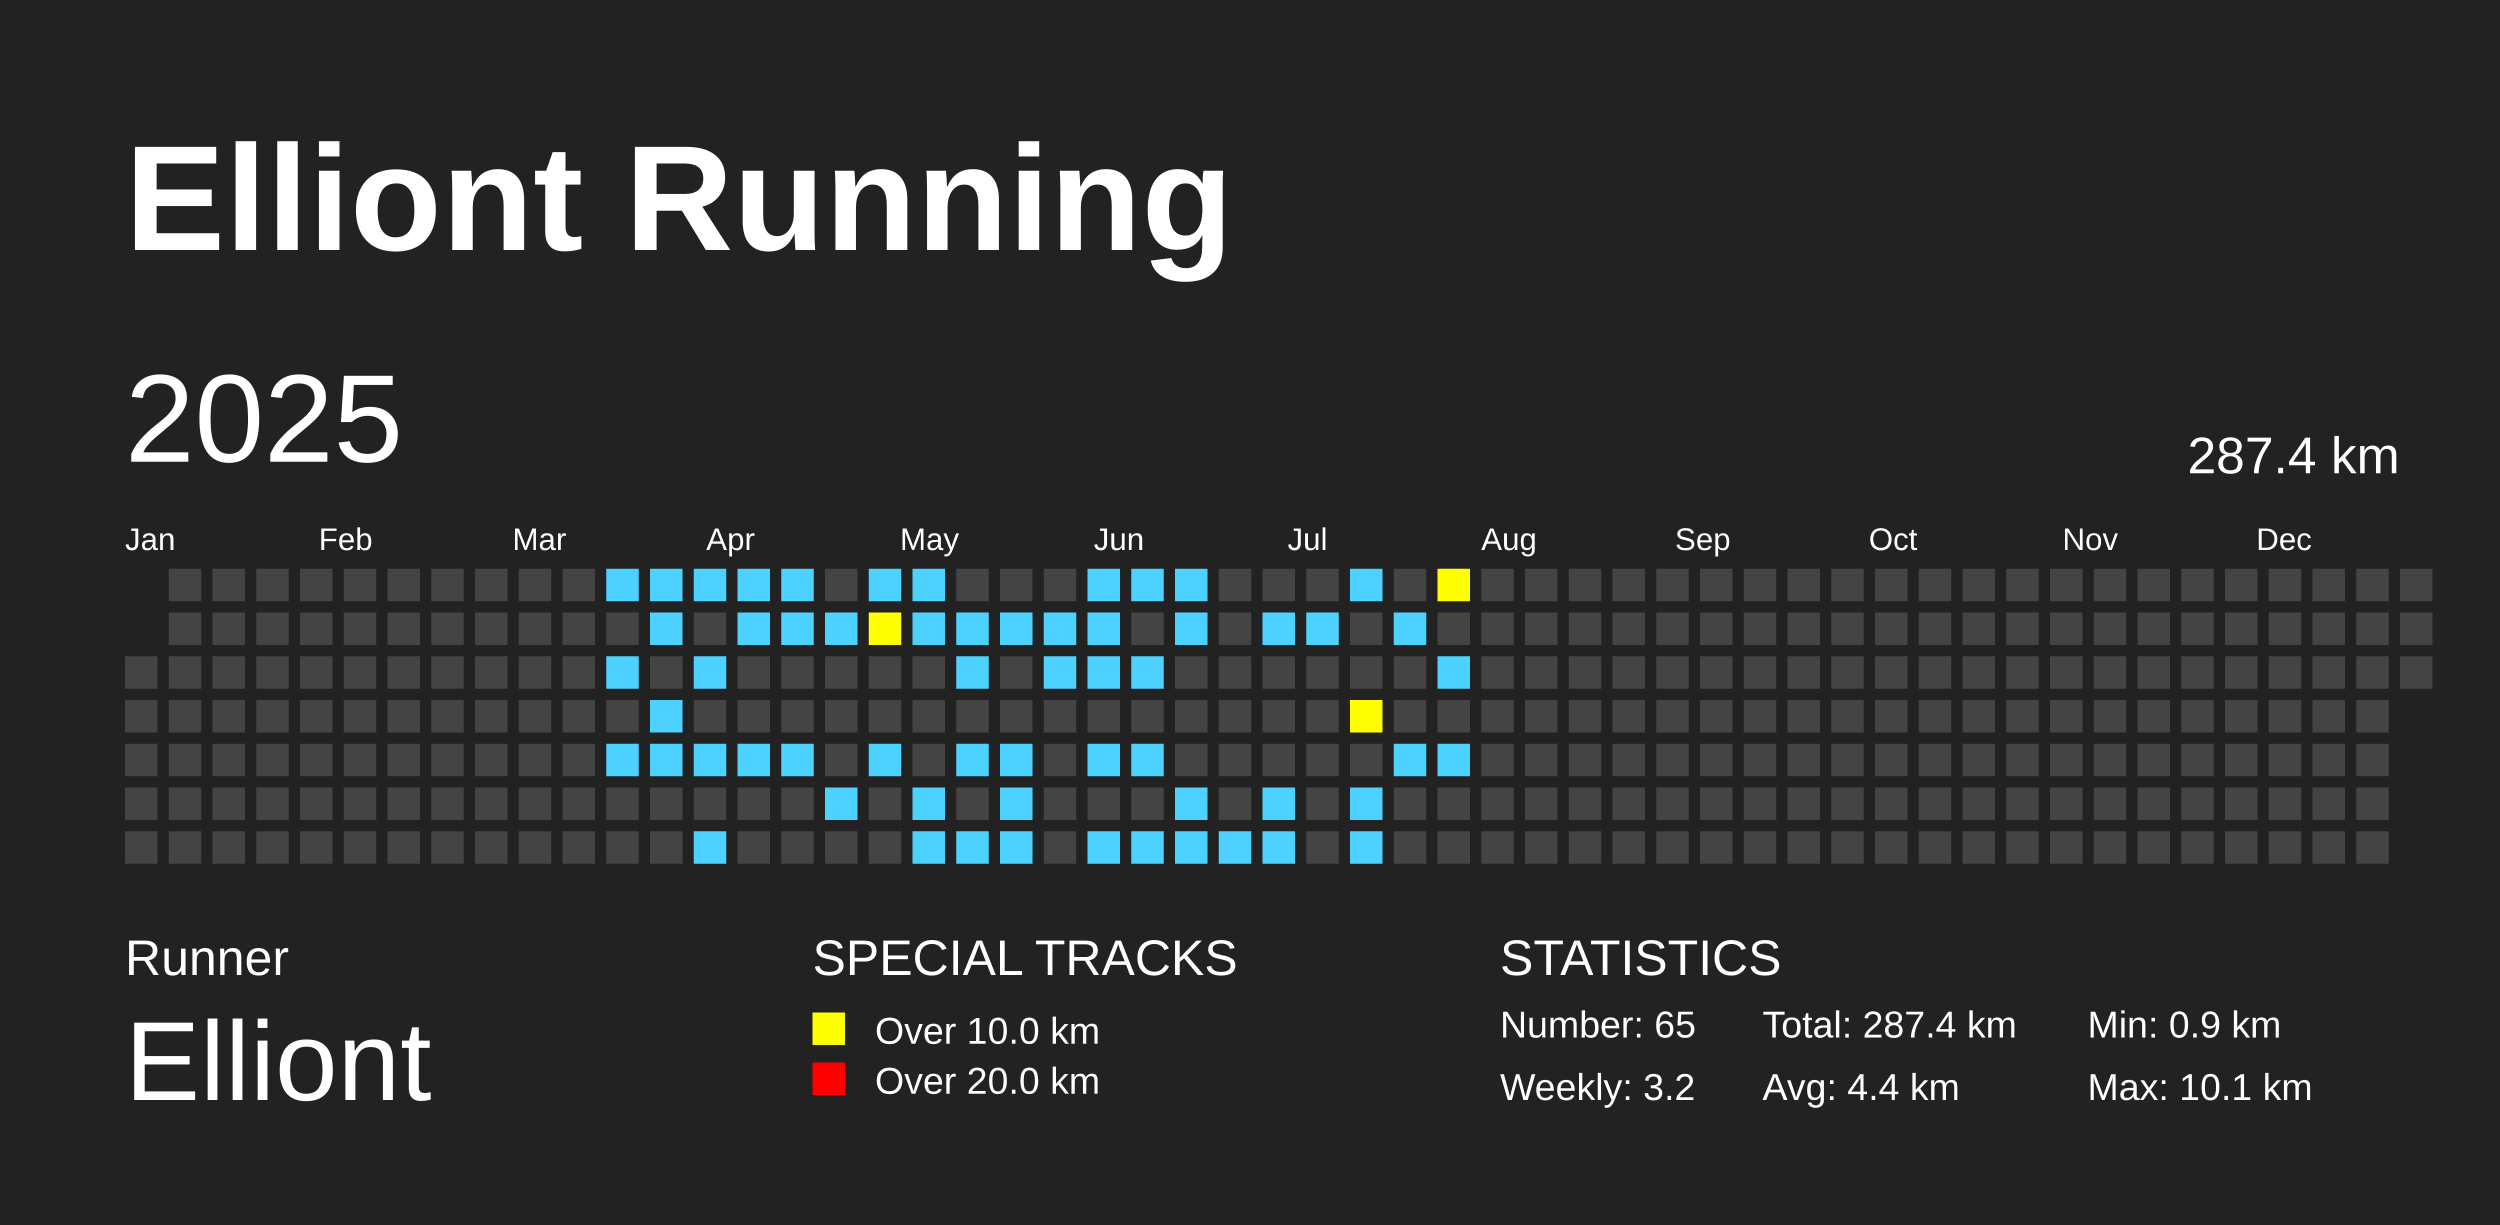
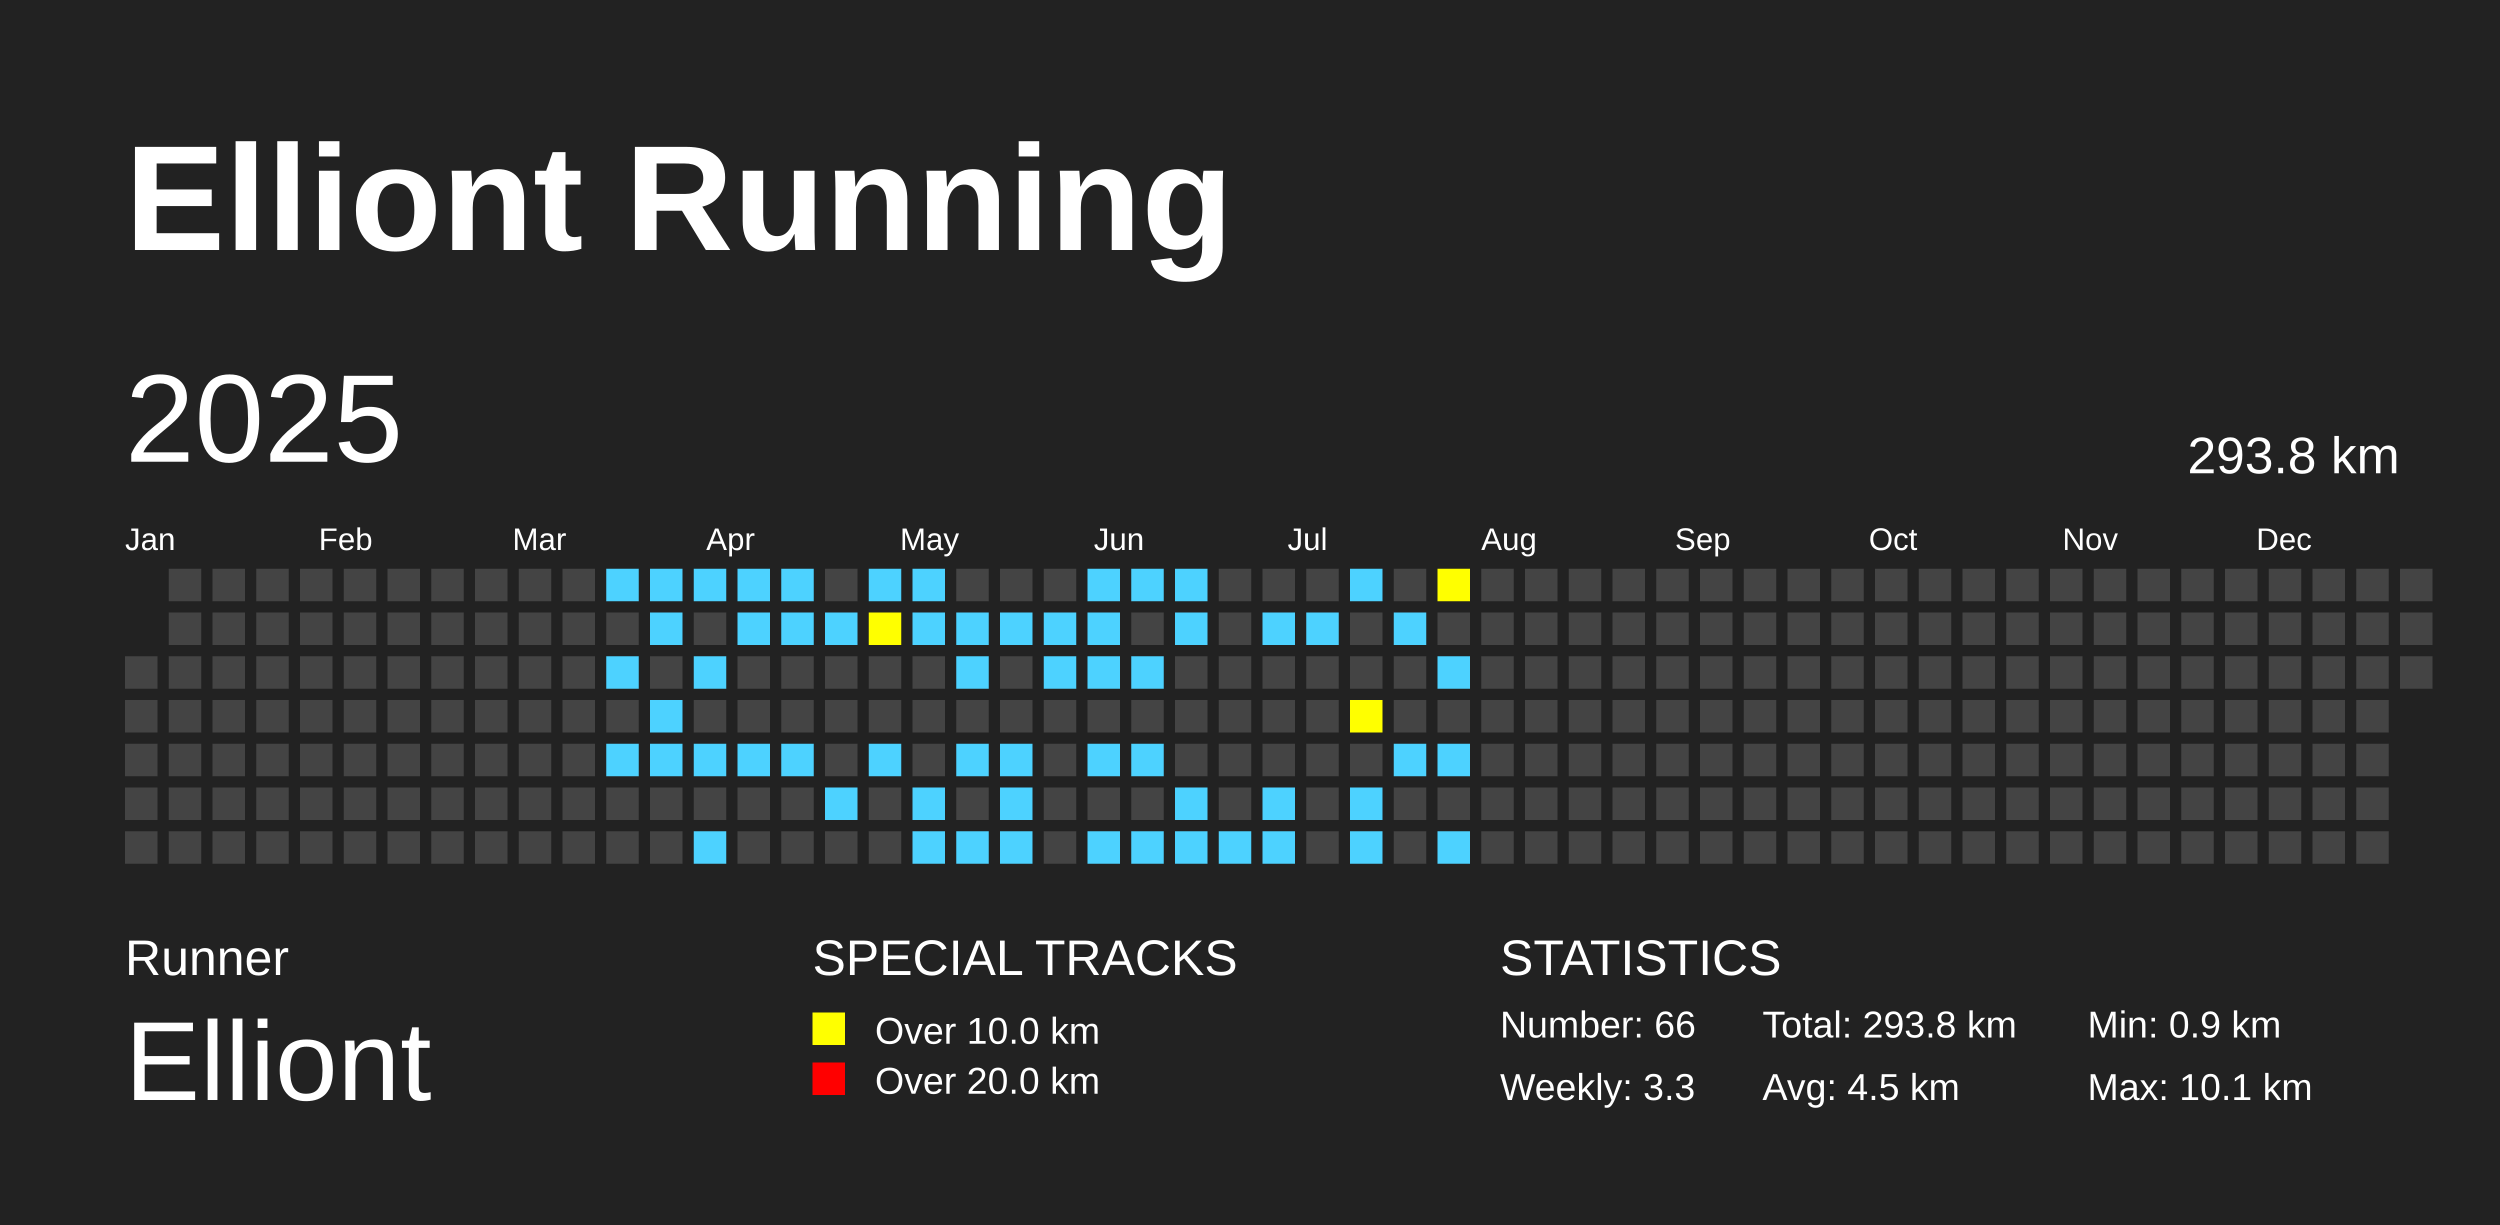
<svg xmlns="http://www.w3.org/2000/svg" baseProfile="full" height="98mm" version="1.1" viewBox="0,0,200,98" width="200mm">
  <defs />
  <rect fill="#222222" height="98" width="200" x="0" y="0" />
  <text fill="#FFFFFF" style="font-size:12px; font-family:Arial; font-weight:bold;" x="10" y="20">Elliont Running</text>
  <text fill="#FFFFFF" style="font-size:4px; font-family:Arial" x="10" y="78">Runner</text>
  <text fill="#FFFFFF" style="font-size:9px; font-family:Arial" x="10" y="88">Elliont</text>
  <text fill="#FFFFFF" style="font-size:4px; font-family:Arial" x="65" y="78">SPECIAL TRACKS</text>
  <rect fill="yellow" height="2.6" width="2.6" x="65" y="81" />
  <text fill="#FFFFFF" style="font-size:3px; font-family:Arial" x="70" y="83.5">Over 10.0 km</text>
  <rect fill="red" height="2.6" width="2.6" x="65" y="85" />
  <text fill="#FFFFFF" style="font-size:3px; font-family:Arial" x="70" y="87.5">Over 20.0 km</text>
  <text fill="#FFFFFF" style="font-size:4px; font-family:Arial" x="120" y="78">STATISTICS</text>
-   <text fill="#FFFFFF" style="font-size:3px; font-family:Arial" x="120" y="83">Number: 65</text>
-   <text fill="#FFFFFF" style="font-size:3px; font-family:Arial" x="120" y="88">Weekly: 3.2</text>
-   <text fill="#FFFFFF" style="font-size:3px; font-family:Arial" x="141" y="83">Total: 287.4 km</text>
-   <text fill="#FFFFFF" style="font-size:3px; font-family:Arial" x="141" y="88">Avg: 4.4 km</text>
+   <text fill="#FFFFFF" style="font-size:3px; font-family:Arial" x="120" y="83">Number: 66</text>
+   <text fill="#FFFFFF" style="font-size:3px; font-family:Arial" x="120" y="88">Weekly: 3.3</text>
+   <text fill="#FFFFFF" style="font-size:3px; font-family:Arial" x="141" y="83">Total: 293.8 km</text>
+   <text fill="#FFFFFF" style="font-size:3px; font-family:Arial" x="141" y="88">Avg: 4.5 km</text>
  <text fill="#FFFFFF" style="font-size:3px; font-family:Arial" x="167" y="83">Min: 0.9 km</text>
  <text fill="#FFFFFF" style="font-size:3px; font-family:Arial" x="167" y="88">Max: 10.1 km</text>
  <text dominant-baseline="hanging" fill="#FFFFFF" style="font-size:10.0px; font-family:Arial;" x="10" y="30">2025</text>
-   <text dominant-baseline="hanging" fill="#FFFFFF" style="font-size:4.125px; font-family:Arial;" x="175" y="35">287.4 km</text>
+   <text dominant-baseline="hanging" fill="#FFFFFF" style="font-size:4.125px; font-family:Arial;" x="175" y="35">293.8 km</text>
  <text fill="#FFFFFF" style="font-size:2.5px; font-family:Arial" x="10.0" y="44">Jan</text>
  <text fill="#FFFFFF" style="font-size:2.5px; font-family:Arial" x="25.5" y="44">Feb</text>
  <text fill="#FFFFFF" style="font-size:2.5px; font-family:Arial" x="41.0" y="44">Mar</text>
  <text fill="#FFFFFF" style="font-size:2.5px; font-family:Arial" x="56.5" y="44">Apr</text>
  <text fill="#FFFFFF" style="font-size:2.5px; font-family:Arial" x="72.0" y="44">May</text>
  <text fill="#FFFFFF" style="font-size:2.5px; font-family:Arial" x="87.5" y="44">Jun</text>
  <text fill="#FFFFFF" style="font-size:2.5px; font-family:Arial" x="103.0" y="44">Jul</text>
  <text fill="#FFFFFF" style="font-size:2.5px; font-family:Arial" x="118.5" y="44">Aug</text>
  <text fill="#FFFFFF" style="font-size:2.5px; font-family:Arial" x="134.0" y="44">Sep</text>
  <text fill="#FFFFFF" style="font-size:2.5px; font-family:Arial" x="149.5" y="44">Oct</text>
  <text fill="#FFFFFF" style="font-size:2.5px; font-family:Arial" x="165.0" y="44">Nov</text>
  <text fill="#FFFFFF" style="font-size:2.5px; font-family:Arial" x="180.5" y="44">Dec</text>
  <rect fill="#444444" height="2.6" width="2.6" x="10.0" y="52.5" />
  <rect fill="#444444" height="2.6" width="2.6" x="10.0" y="56.0" />
  <rect fill="#444444" height="2.6" width="2.6" x="10.0" y="59.5" />
  <rect fill="#444444" height="2.6" width="2.6" x="10.0" y="63.0" />
  <rect fill="#444444" height="2.6" width="2.6" x="10.0" y="66.5" />
  <rect fill="#444444" height="2.6" width="2.6" x="13.5" y="45.5" />
  <rect fill="#444444" height="2.6" width="2.6" x="13.5" y="49.0" />
  <rect fill="#444444" height="2.6" width="2.6" x="13.5" y="52.5" />
  <rect fill="#444444" height="2.6" width="2.6" x="13.5" y="56.0" />
  <rect fill="#444444" height="2.6" width="2.6" x="13.5" y="59.5" />
  <rect fill="#444444" height="2.6" width="2.6" x="13.5" y="63.0" />
  <rect fill="#444444" height="2.6" width="2.6" x="13.5" y="66.5" />
  <rect fill="#444444" height="2.6" width="2.6" x="17.0" y="45.5" />
  <rect fill="#444444" height="2.6" width="2.6" x="17.0" y="49.0" />
  <rect fill="#444444" height="2.6" width="2.6" x="17.0" y="52.5" />
  <rect fill="#444444" height="2.6" width="2.6" x="17.0" y="56.0" />
  <rect fill="#444444" height="2.6" width="2.6" x="17.0" y="59.5" />
  <rect fill="#444444" height="2.6" width="2.6" x="17.0" y="63.0" />
  <rect fill="#444444" height="2.6" width="2.6" x="17.0" y="66.5" />
  <rect fill="#444444" height="2.6" width="2.6" x="20.5" y="45.5" />
  <rect fill="#444444" height="2.6" width="2.6" x="20.5" y="49.0" />
  <rect fill="#444444" height="2.6" width="2.6" x="20.5" y="52.5" />
  <rect fill="#444444" height="2.6" width="2.6" x="20.5" y="56.0" />
  <rect fill="#444444" height="2.6" width="2.6" x="20.5" y="59.5" />
  <rect fill="#444444" height="2.6" width="2.6" x="20.5" y="63.0" />
  <rect fill="#444444" height="2.6" width="2.6" x="20.5" y="66.5" />
  <rect fill="#444444" height="2.6" width="2.6" x="24.0" y="45.5" />
  <rect fill="#444444" height="2.6" width="2.6" x="24.0" y="49.0" />
  <rect fill="#444444" height="2.6" width="2.6" x="24.0" y="52.5" />
  <rect fill="#444444" height="2.6" width="2.6" x="24.0" y="56.0" />
  <rect fill="#444444" height="2.6" width="2.6" x="24.0" y="59.5" />
  <rect fill="#444444" height="2.6" width="2.6" x="24.0" y="63.0" />
  <rect fill="#444444" height="2.6" width="2.6" x="24.0" y="66.5" />
  <rect fill="#444444" height="2.6" width="2.6" x="27.5" y="45.5" />
  <rect fill="#444444" height="2.6" width="2.6" x="27.5" y="49.0" />
  <rect fill="#444444" height="2.6" width="2.6" x="27.5" y="52.5" />
  <rect fill="#444444" height="2.6" width="2.6" x="27.5" y="56.0" />
  <rect fill="#444444" height="2.6" width="2.6" x="27.5" y="59.5" />
  <rect fill="#444444" height="2.6" width="2.6" x="27.5" y="63.0" />
  <rect fill="#444444" height="2.6" width="2.6" x="27.5" y="66.5" />
  <rect fill="#444444" height="2.6" width="2.6" x="31.0" y="45.5" />
  <rect fill="#444444" height="2.6" width="2.6" x="31.0" y="49.0" />
  <rect fill="#444444" height="2.6" width="2.6" x="31.0" y="52.5" />
  <rect fill="#444444" height="2.6" width="2.6" x="31.0" y="56.0" />
  <rect fill="#444444" height="2.6" width="2.6" x="31.0" y="59.5" />
  <rect fill="#444444" height="2.6" width="2.6" x="31.0" y="63.0" />
  <rect fill="#444444" height="2.6" width="2.6" x="31.0" y="66.5" />
  <rect fill="#444444" height="2.6" width="2.6" x="34.5" y="45.5" />
  <rect fill="#444444" height="2.6" width="2.6" x="34.5" y="49.0" />
  <rect fill="#444444" height="2.6" width="2.6" x="34.5" y="52.5" />
  <rect fill="#444444" height="2.6" width="2.6" x="34.5" y="56.0" />
  <rect fill="#444444" height="2.6" width="2.6" x="34.5" y="59.5" />
  <rect fill="#444444" height="2.6" width="2.6" x="34.5" y="63.0" />
  <rect fill="#444444" height="2.6" width="2.6" x="34.5" y="66.5" />
  <rect fill="#444444" height="2.6" width="2.6" x="38.0" y="45.5" />
  <rect fill="#444444" height="2.6" width="2.6" x="38.0" y="49.0" />
  <rect fill="#444444" height="2.6" width="2.6" x="38.0" y="52.5" />
  <rect fill="#444444" height="2.6" width="2.6" x="38.0" y="56.0" />
  <rect fill="#444444" height="2.6" width="2.6" x="38.0" y="59.5" />
  <rect fill="#444444" height="2.6" width="2.6" x="38.0" y="63.0" />
  <rect fill="#444444" height="2.6" width="2.6" x="38.0" y="66.5" />
  <rect fill="#444444" height="2.6" width="2.6" x="41.5" y="45.5" />
  <rect fill="#444444" height="2.6" width="2.6" x="41.5" y="49.0" />
  <rect fill="#444444" height="2.6" width="2.6" x="41.5" y="52.5" />
  <rect fill="#444444" height="2.6" width="2.6" x="41.5" y="56.0" />
  <rect fill="#444444" height="2.6" width="2.6" x="41.5" y="59.5" />
  <rect fill="#444444" height="2.6" width="2.6" x="41.5" y="63.0" />
  <rect fill="#444444" height="2.6" width="2.6" x="41.5" y="66.5" />
  <rect fill="#444444" height="2.6" width="2.6" x="45.0" y="45.5" />
  <rect fill="#444444" height="2.6" width="2.6" x="45.0" y="49.0" />
  <rect fill="#444444" height="2.6" width="2.6" x="45.0" y="52.5" />
  <rect fill="#444444" height="2.6" width="2.6" x="45.0" y="56.0" />
  <rect fill="#444444" height="2.6" width="2.6" x="45.0" y="59.5" />
  <rect fill="#444444" height="2.6" width="2.6" x="45.0" y="63.0" />
  <rect fill="#444444" height="2.6" width="2.6" x="45.0" y="66.5" />
  <rect fill="#4DD2FF" height="2.6" width="2.6" x="48.5" y="45.5" />
  <rect fill="#444444" height="2.6" width="2.6" x="48.5" y="49.0" />
  <rect fill="#4DD2FF" height="2.6" width="2.6" x="48.5" y="52.5" />
  <rect fill="#444444" height="2.6" width="2.6" x="48.5" y="56.0" />
  <rect fill="#4DD2FF" height="2.6" width="2.6" x="48.5" y="59.5" />
  <rect fill="#444444" height="2.6" width="2.6" x="48.5" y="63.0" />
  <rect fill="#444444" height="2.6" width="2.6" x="48.5" y="66.5" />
  <rect fill="#4DD2FF" height="2.6" width="2.6" x="52.0" y="45.5" />
  <rect fill="#4DD2FF" height="2.6" width="2.6" x="52.0" y="49.0" />
  <rect fill="#444444" height="2.6" width="2.6" x="52.0" y="52.5" />
  <rect fill="#4DD2FF" height="2.6" width="2.6" x="52.0" y="56.0" />
  <rect fill="#4DD2FF" height="2.6" width="2.6" x="52.0" y="59.5" />
  <rect fill="#444444" height="2.6" width="2.6" x="52.0" y="63.0" />
  <rect fill="#444444" height="2.6" width="2.6" x="52.0" y="66.5" />
  <rect fill="#4DD2FF" height="2.6" width="2.6" x="55.5" y="45.5" />
  <rect fill="#444444" height="2.6" width="2.6" x="55.5" y="49.0" />
  <rect fill="#4DD2FF" height="2.6" width="2.6" x="55.5" y="52.5" />
  <rect fill="#444444" height="2.6" width="2.6" x="55.5" y="56.0" />
  <rect fill="#4DD2FF" height="2.6" width="2.6" x="55.5" y="59.5" />
  <rect fill="#444444" height="2.6" width="2.6" x="55.5" y="63.0" />
  <rect fill="#4DD2FF" height="2.6" width="2.6" x="55.5" y="66.5" />
  <rect fill="#4DD2FF" height="2.6" width="2.6" x="59.0" y="45.5" />
  <rect fill="#4DD2FF" height="2.6" width="2.6" x="59.0" y="49.0" />
  <rect fill="#444444" height="2.6" width="2.6" x="59.0" y="52.5" />
  <rect fill="#444444" height="2.6" width="2.6" x="59.0" y="56.0" />
  <rect fill="#4DD2FF" height="2.6" width="2.6" x="59.0" y="59.5" />
  <rect fill="#444444" height="2.6" width="2.6" x="59.0" y="63.0" />
  <rect fill="#444444" height="2.6" width="2.6" x="59.0" y="66.5" />
  <rect fill="#4DD2FF" height="2.6" width="2.6" x="62.5" y="45.5" />
  <rect fill="#4DD2FF" height="2.6" width="2.6" x="62.5" y="49.0" />
  <rect fill="#444444" height="2.6" width="2.6" x="62.5" y="52.5" />
  <rect fill="#444444" height="2.6" width="2.6" x="62.5" y="56.0" />
  <rect fill="#4DD2FF" height="2.6" width="2.6" x="62.5" y="59.5" />
  <rect fill="#444444" height="2.6" width="2.6" x="62.5" y="63.0" />
  <rect fill="#444444" height="2.6" width="2.6" x="62.5" y="66.5" />
  <rect fill="#444444" height="2.6" width="2.6" x="66.0" y="45.5" />
  <rect fill="#4DD2FF" height="2.6" width="2.6" x="66.0" y="49.0" />
  <rect fill="#444444" height="2.6" width="2.6" x="66.0" y="52.5" />
  <rect fill="#444444" height="2.6" width="2.6" x="66.0" y="56.0" />
  <rect fill="#444444" height="2.6" width="2.6" x="66.0" y="59.5" />
  <rect fill="#4DD2FF" height="2.6" width="2.6" x="66.0" y="63.0" />
  <rect fill="#444444" height="2.6" width="2.6" x="66.0" y="66.5" />
  <rect fill="#4DD2FF" height="2.6" width="2.6" x="69.5" y="45.5" />
  <rect fill="yellow" height="2.6" width="2.6" x="69.5" y="49.0" />
  <rect fill="#444444" height="2.6" width="2.6" x="69.5" y="52.5" />
  <rect fill="#444444" height="2.6" width="2.6" x="69.5" y="56.0" />
  <rect fill="#4DD2FF" height="2.6" width="2.6" x="69.5" y="59.5" />
  <rect fill="#444444" height="2.6" width="2.6" x="69.5" y="63.0" />
  <rect fill="#444444" height="2.6" width="2.6" x="69.5" y="66.5" />
  <rect fill="#4DD2FF" height="2.6" width="2.6" x="73.0" y="45.5" />
  <rect fill="#4DD2FF" height="2.6" width="2.6" x="73.0" y="49.0" />
  <rect fill="#444444" height="2.6" width="2.6" x="73.0" y="52.5" />
  <rect fill="#444444" height="2.6" width="2.6" x="73.0" y="56.0" />
  <rect fill="#444444" height="2.6" width="2.6" x="73.0" y="59.5" />
  <rect fill="#4DD2FF" height="2.6" width="2.6" x="73.0" y="63.0" />
  <rect fill="#4DD2FF" height="2.6" width="2.6" x="73.0" y="66.5" />
  <rect fill="#444444" height="2.6" width="2.6" x="76.5" y="45.5" />
  <rect fill="#4DD2FF" height="2.6" width="2.6" x="76.5" y="49.0" />
  <rect fill="#4DD2FF" height="2.6" width="2.6" x="76.5" y="52.5" />
  <rect fill="#444444" height="2.6" width="2.6" x="76.5" y="56.0" />
  <rect fill="#4DD2FF" height="2.6" width="2.6" x="76.5" y="59.5" />
  <rect fill="#444444" height="2.6" width="2.6" x="76.5" y="63.0" />
  <rect fill="#4DD2FF" height="2.6" width="2.6" x="76.5" y="66.5" />
  <rect fill="#444444" height="2.6" width="2.6" x="80.0" y="45.5" />
  <rect fill="#4DD2FF" height="2.6" width="2.6" x="80.0" y="49.0" />
  <rect fill="#444444" height="2.6" width="2.6" x="80.0" y="52.5" />
  <rect fill="#444444" height="2.6" width="2.6" x="80.0" y="56.0" />
  <rect fill="#4DD2FF" height="2.6" width="2.6" x="80.0" y="59.5" />
  <rect fill="#4DD2FF" height="2.6" width="2.6" x="80.0" y="63.0" />
  <rect fill="#4DD2FF" height="2.6" width="2.6" x="80.0" y="66.5" />
  <rect fill="#444444" height="2.6" width="2.6" x="83.5" y="45.5" />
  <rect fill="#4DD2FF" height="2.6" width="2.6" x="83.5" y="49.0" />
  <rect fill="#4DD2FF" height="2.6" width="2.6" x="83.5" y="52.5" />
  <rect fill="#444444" height="2.6" width="2.6" x="83.5" y="56.0" />
  <rect fill="#444444" height="2.6" width="2.6" x="83.5" y="59.5" />
  <rect fill="#444444" height="2.6" width="2.6" x="83.5" y="63.0" />
  <rect fill="#444444" height="2.6" width="2.6" x="83.5" y="66.5" />
  <rect fill="#4DD2FF" height="2.6" width="2.6" x="87.0" y="45.5" />
  <rect fill="#4DD2FF" height="2.6" width="2.6" x="87.0" y="49.0" />
  <rect fill="#4DD2FF" height="2.6" width="2.6" x="87.0" y="52.5" />
  <rect fill="#444444" height="2.6" width="2.6" x="87.0" y="56.0" />
  <rect fill="#4DD2FF" height="2.6" width="2.6" x="87.0" y="59.5" />
  <rect fill="#444444" height="2.6" width="2.6" x="87.0" y="63.0" />
  <rect fill="#4DD2FF" height="2.6" width="2.6" x="87.0" y="66.5" />
  <rect fill="#4DD2FF" height="2.6" width="2.6" x="90.5" y="45.5" />
  <rect fill="#444444" height="2.6" width="2.6" x="90.5" y="49.0" />
  <rect fill="#4DD2FF" height="2.6" width="2.6" x="90.5" y="52.5" />
  <rect fill="#444444" height="2.6" width="2.6" x="90.5" y="56.0" />
  <rect fill="#4DD2FF" height="2.6" width="2.6" x="90.5" y="59.5" />
  <rect fill="#444444" height="2.6" width="2.6" x="90.5" y="63.0" />
  <rect fill="#4DD2FF" height="2.6" width="2.6" x="90.5" y="66.5" />
  <rect fill="#4DD2FF" height="2.6" width="2.6" x="94.0" y="45.5" />
  <rect fill="#4DD2FF" height="2.6" width="2.6" x="94.0" y="49.0" />
  <rect fill="#444444" height="2.6" width="2.6" x="94.0" y="52.5" />
  <rect fill="#444444" height="2.6" width="2.6" x="94.0" y="56.0" />
  <rect fill="#444444" height="2.6" width="2.6" x="94.0" y="59.5" />
  <rect fill="#4DD2FF" height="2.6" width="2.6" x="94.0" y="63.0" />
  <rect fill="#4DD2FF" height="2.6" width="2.6" x="94.0" y="66.5" />
  <rect fill="#444444" height="2.6" width="2.6" x="97.5" y="45.5" />
  <rect fill="#444444" height="2.6" width="2.6" x="97.5" y="49.0" />
  <rect fill="#444444" height="2.6" width="2.6" x="97.5" y="52.5" />
  <rect fill="#444444" height="2.6" width="2.6" x="97.5" y="56.0" />
  <rect fill="#444444" height="2.6" width="2.6" x="97.5" y="59.5" />
  <rect fill="#444444" height="2.6" width="2.6" x="97.5" y="63.0" />
  <rect fill="#4DD2FF" height="2.6" width="2.6" x="97.5" y="66.5" />
  <rect fill="#444444" height="2.6" width="2.6" x="101.0" y="45.5" />
  <rect fill="#4DD2FF" height="2.6" width="2.6" x="101.0" y="49.0" />
  <rect fill="#444444" height="2.6" width="2.6" x="101.0" y="52.5" />
  <rect fill="#444444" height="2.6" width="2.6" x="101.0" y="56.0" />
  <rect fill="#444444" height="2.6" width="2.6" x="101.0" y="59.5" />
  <rect fill="#4DD2FF" height="2.6" width="2.6" x="101.0" y="63.0" />
  <rect fill="#4DD2FF" height="2.6" width="2.6" x="101.0" y="66.5" />
  <rect fill="#444444" height="2.6" width="2.6" x="104.5" y="45.5" />
  <rect fill="#4DD2FF" height="2.6" width="2.6" x="104.5" y="49.0" />
  <rect fill="#444444" height="2.6" width="2.6" x="104.5" y="52.5" />
  <rect fill="#444444" height="2.6" width="2.6" x="104.5" y="56.0" />
  <rect fill="#444444" height="2.6" width="2.6" x="104.5" y="59.5" />
  <rect fill="#444444" height="2.6" width="2.6" x="104.5" y="63.0" />
  <rect fill="#444444" height="2.6" width="2.6" x="104.5" y="66.5" />
  <rect fill="#4DD2FF" height="2.6" width="2.6" x="108.0" y="45.5" />
  <rect fill="#444444" height="2.6" width="2.6" x="108.0" y="49.0" />
  <rect fill="#444444" height="2.6" width="2.6" x="108.0" y="52.5" />
  <rect fill="yellow" height="2.6" width="2.6" x="108.0" y="56.0" />
  <rect fill="#444444" height="2.6" width="2.6" x="108.0" y="59.5" />
  <rect fill="#4DD2FF" height="2.6" width="2.6" x="108.0" y="63.0" />
  <rect fill="#4DD2FF" height="2.6" width="2.6" x="108.0" y="66.5" />
  <rect fill="#444444" height="2.6" width="2.6" x="111.5" y="45.5" />
  <rect fill="#4DD2FF" height="2.6" width="2.6" x="111.5" y="49.0" />
  <rect fill="#444444" height="2.6" width="2.6" x="111.5" y="52.5" />
  <rect fill="#444444" height="2.6" width="2.6" x="111.5" y="56.0" />
  <rect fill="#4DD2FF" height="2.6" width="2.6" x="111.5" y="59.5" />
  <rect fill="#444444" height="2.6" width="2.6" x="111.5" y="63.0" />
  <rect fill="#444444" height="2.6" width="2.6" x="111.5" y="66.5" />
  <rect fill="yellow" height="2.6" width="2.6" x="115.0" y="45.5" />
  <rect fill="#444444" height="2.6" width="2.6" x="115.0" y="49.0" />
  <rect fill="#4DD2FF" height="2.6" width="2.6" x="115.0" y="52.5" />
  <rect fill="#444444" height="2.6" width="2.6" x="115.0" y="56.0" />
  <rect fill="#4DD2FF" height="2.6" width="2.6" x="115.0" y="59.5" />
  <rect fill="#444444" height="2.6" width="2.6" x="115.0" y="63.0" />
-   <rect fill="#444444" height="2.6" width="2.6" x="115.0" y="66.5" />
+   <rect fill="#4DD2FF" height="2.6" width="2.6" x="115.0" y="66.5" />
  <rect fill="#444444" height="2.6" width="2.6" x="118.5" y="45.5" />
  <rect fill="#444444" height="2.6" width="2.6" x="118.5" y="49.0" />
  <rect fill="#444444" height="2.6" width="2.6" x="118.5" y="52.5" />
  <rect fill="#444444" height="2.6" width="2.6" x="118.5" y="56.0" />
  <rect fill="#444444" height="2.6" width="2.6" x="118.5" y="59.5" />
  <rect fill="#444444" height="2.6" width="2.6" x="118.5" y="63.0" />
  <rect fill="#444444" height="2.6" width="2.6" x="118.5" y="66.5" />
  <rect fill="#444444" height="2.6" width="2.6" x="122.0" y="45.5" />
  <rect fill="#444444" height="2.6" width="2.6" x="122.0" y="49.0" />
  <rect fill="#444444" height="2.6" width="2.6" x="122.0" y="52.5" />
  <rect fill="#444444" height="2.6" width="2.6" x="122.0" y="56.0" />
  <rect fill="#444444" height="2.6" width="2.6" x="122.0" y="59.5" />
  <rect fill="#444444" height="2.6" width="2.6" x="122.0" y="63.0" />
  <rect fill="#444444" height="2.6" width="2.6" x="122.0" y="66.5" />
  <rect fill="#444444" height="2.6" width="2.6" x="125.5" y="45.5" />
  <rect fill="#444444" height="2.6" width="2.6" x="125.5" y="49.0" />
  <rect fill="#444444" height="2.6" width="2.6" x="125.5" y="52.5" />
  <rect fill="#444444" height="2.6" width="2.6" x="125.5" y="56.0" />
  <rect fill="#444444" height="2.6" width="2.6" x="125.5" y="59.5" />
  <rect fill="#444444" height="2.6" width="2.6" x="125.5" y="63.0" />
  <rect fill="#444444" height="2.6" width="2.6" x="125.5" y="66.5" />
  <rect fill="#444444" height="2.6" width="2.6" x="129.0" y="45.5" />
  <rect fill="#444444" height="2.6" width="2.6" x="129.0" y="49.0" />
  <rect fill="#444444" height="2.6" width="2.6" x="129.0" y="52.5" />
  <rect fill="#444444" height="2.6" width="2.6" x="129.0" y="56.0" />
  <rect fill="#444444" height="2.6" width="2.6" x="129.0" y="59.5" />
  <rect fill="#444444" height="2.6" width="2.6" x="129.0" y="63.0" />
  <rect fill="#444444" height="2.6" width="2.6" x="129.0" y="66.5" />
  <rect fill="#444444" height="2.6" width="2.6" x="132.5" y="45.5" />
  <rect fill="#444444" height="2.6" width="2.6" x="132.5" y="49.0" />
  <rect fill="#444444" height="2.6" width="2.6" x="132.5" y="52.5" />
  <rect fill="#444444" height="2.6" width="2.6" x="132.5" y="56.0" />
  <rect fill="#444444" height="2.6" width="2.6" x="132.5" y="59.5" />
  <rect fill="#444444" height="2.6" width="2.6" x="132.5" y="63.0" />
  <rect fill="#444444" height="2.6" width="2.6" x="132.5" y="66.5" />
  <rect fill="#444444" height="2.6" width="2.6" x="136.0" y="45.5" />
  <rect fill="#444444" height="2.6" width="2.6" x="136.0" y="49.0" />
  <rect fill="#444444" height="2.6" width="2.6" x="136.0" y="52.5" />
  <rect fill="#444444" height="2.6" width="2.6" x="136.0" y="56.0" />
  <rect fill="#444444" height="2.6" width="2.6" x="136.0" y="59.5" />
  <rect fill="#444444" height="2.6" width="2.6" x="136.0" y="63.0" />
  <rect fill="#444444" height="2.6" width="2.6" x="136.0" y="66.5" />
  <rect fill="#444444" height="2.6" width="2.6" x="139.5" y="45.5" />
  <rect fill="#444444" height="2.6" width="2.6" x="139.5" y="49.0" />
  <rect fill="#444444" height="2.6" width="2.6" x="139.5" y="52.5" />
  <rect fill="#444444" height="2.6" width="2.6" x="139.5" y="56.0" />
  <rect fill="#444444" height="2.6" width="2.6" x="139.5" y="59.5" />
  <rect fill="#444444" height="2.6" width="2.6" x="139.5" y="63.0" />
  <rect fill="#444444" height="2.6" width="2.6" x="139.5" y="66.5" />
  <rect fill="#444444" height="2.6" width="2.6" x="143.0" y="45.5" />
  <rect fill="#444444" height="2.6" width="2.6" x="143.0" y="49.0" />
  <rect fill="#444444" height="2.6" width="2.6" x="143.0" y="52.5" />
  <rect fill="#444444" height="2.6" width="2.6" x="143.0" y="56.0" />
  <rect fill="#444444" height="2.6" width="2.6" x="143.0" y="59.5" />
  <rect fill="#444444" height="2.6" width="2.6" x="143.0" y="63.0" />
  <rect fill="#444444" height="2.6" width="2.6" x="143.0" y="66.5" />
  <rect fill="#444444" height="2.6" width="2.6" x="146.5" y="45.5" />
  <rect fill="#444444" height="2.6" width="2.6" x="146.5" y="49.0" />
  <rect fill="#444444" height="2.6" width="2.6" x="146.5" y="52.5" />
  <rect fill="#444444" height="2.6" width="2.6" x="146.5" y="56.0" />
  <rect fill="#444444" height="2.6" width="2.6" x="146.5" y="59.5" />
  <rect fill="#444444" height="2.6" width="2.6" x="146.5" y="63.0" />
  <rect fill="#444444" height="2.6" width="2.6" x="146.5" y="66.5" />
  <rect fill="#444444" height="2.6" width="2.6" x="150.0" y="45.5" />
  <rect fill="#444444" height="2.6" width="2.6" x="150.0" y="49.0" />
  <rect fill="#444444" height="2.6" width="2.6" x="150.0" y="52.5" />
  <rect fill="#444444" height="2.6" width="2.6" x="150.0" y="56.0" />
  <rect fill="#444444" height="2.6" width="2.6" x="150.0" y="59.5" />
  <rect fill="#444444" height="2.6" width="2.6" x="150.0" y="63.0" />
  <rect fill="#444444" height="2.6" width="2.6" x="150.0" y="66.5" />
  <rect fill="#444444" height="2.6" width="2.6" x="153.5" y="45.5" />
  <rect fill="#444444" height="2.6" width="2.6" x="153.5" y="49.0" />
  <rect fill="#444444" height="2.6" width="2.6" x="153.5" y="52.5" />
  <rect fill="#444444" height="2.6" width="2.6" x="153.5" y="56.0" />
  <rect fill="#444444" height="2.6" width="2.6" x="153.5" y="59.5" />
  <rect fill="#444444" height="2.6" width="2.6" x="153.5" y="63.0" />
  <rect fill="#444444" height="2.6" width="2.6" x="153.5" y="66.5" />
  <rect fill="#444444" height="2.6" width="2.6" x="157.0" y="45.5" />
  <rect fill="#444444" height="2.6" width="2.6" x="157.0" y="49.0" />
  <rect fill="#444444" height="2.6" width="2.6" x="157.0" y="52.5" />
  <rect fill="#444444" height="2.6" width="2.6" x="157.0" y="56.0" />
  <rect fill="#444444" height="2.6" width="2.6" x="157.0" y="59.5" />
  <rect fill="#444444" height="2.6" width="2.6" x="157.0" y="63.0" />
  <rect fill="#444444" height="2.6" width="2.6" x="157.0" y="66.5" />
  <rect fill="#444444" height="2.6" width="2.6" x="160.5" y="45.5" />
  <rect fill="#444444" height="2.6" width="2.6" x="160.5" y="49.0" />
  <rect fill="#444444" height="2.6" width="2.6" x="160.5" y="52.5" />
  <rect fill="#444444" height="2.6" width="2.6" x="160.5" y="56.0" />
  <rect fill="#444444" height="2.6" width="2.6" x="160.5" y="59.5" />
  <rect fill="#444444" height="2.6" width="2.6" x="160.5" y="63.0" />
  <rect fill="#444444" height="2.6" width="2.6" x="160.5" y="66.5" />
  <rect fill="#444444" height="2.6" width="2.6" x="164.0" y="45.5" />
  <rect fill="#444444" height="2.6" width="2.6" x="164.0" y="49.0" />
  <rect fill="#444444" height="2.6" width="2.6" x="164.0" y="52.5" />
  <rect fill="#444444" height="2.6" width="2.6" x="164.0" y="56.0" />
  <rect fill="#444444" height="2.6" width="2.6" x="164.0" y="59.5" />
  <rect fill="#444444" height="2.6" width="2.6" x="164.0" y="63.0" />
  <rect fill="#444444" height="2.6" width="2.6" x="164.0" y="66.5" />
  <rect fill="#444444" height="2.6" width="2.6" x="167.5" y="45.5" />
  <rect fill="#444444" height="2.6" width="2.6" x="167.5" y="49.0" />
  <rect fill="#444444" height="2.6" width="2.6" x="167.5" y="52.5" />
  <rect fill="#444444" height="2.6" width="2.6" x="167.5" y="56.0" />
  <rect fill="#444444" height="2.6" width="2.6" x="167.5" y="59.5" />
  <rect fill="#444444" height="2.6" width="2.6" x="167.5" y="63.0" />
  <rect fill="#444444" height="2.6" width="2.6" x="167.5" y="66.5" />
  <rect fill="#444444" height="2.6" width="2.6" x="171.0" y="45.5" />
  <rect fill="#444444" height="2.6" width="2.6" x="171.0" y="49.0" />
  <rect fill="#444444" height="2.6" width="2.6" x="171.0" y="52.5" />
  <rect fill="#444444" height="2.6" width="2.6" x="171.0" y="56.0" />
  <rect fill="#444444" height="2.6" width="2.6" x="171.0" y="59.5" />
  <rect fill="#444444" height="2.6" width="2.6" x="171.0" y="63.0" />
  <rect fill="#444444" height="2.6" width="2.6" x="171.0" y="66.5" />
  <rect fill="#444444" height="2.6" width="2.6" x="174.5" y="45.5" />
  <rect fill="#444444" height="2.6" width="2.6" x="174.5" y="49.0" />
  <rect fill="#444444" height="2.6" width="2.6" x="174.5" y="52.5" />
  <rect fill="#444444" height="2.6" width="2.6" x="174.5" y="56.0" />
  <rect fill="#444444" height="2.6" width="2.6" x="174.5" y="59.5" />
  <rect fill="#444444" height="2.6" width="2.6" x="174.5" y="63.0" />
  <rect fill="#444444" height="2.6" width="2.6" x="174.5" y="66.5" />
  <rect fill="#444444" height="2.6" width="2.6" x="178.0" y="45.5" />
  <rect fill="#444444" height="2.6" width="2.6" x="178.0" y="49.0" />
  <rect fill="#444444" height="2.6" width="2.6" x="178.0" y="52.5" />
  <rect fill="#444444" height="2.6" width="2.6" x="178.0" y="56.0" />
  <rect fill="#444444" height="2.6" width="2.6" x="178.0" y="59.5" />
  <rect fill="#444444" height="2.6" width="2.6" x="178.0" y="63.0" />
  <rect fill="#444444" height="2.6" width="2.6" x="178.0" y="66.5" />
  <rect fill="#444444" height="2.6" width="2.6" x="181.5" y="45.5" />
  <rect fill="#444444" height="2.6" width="2.6" x="181.5" y="49.0" />
  <rect fill="#444444" height="2.6" width="2.6" x="181.5" y="52.5" />
  <rect fill="#444444" height="2.6" width="2.6" x="181.5" y="56.0" />
  <rect fill="#444444" height="2.6" width="2.6" x="181.5" y="59.5" />
  <rect fill="#444444" height="2.6" width="2.6" x="181.5" y="63.0" />
  <rect fill="#444444" height="2.6" width="2.6" x="181.5" y="66.5" />
  <rect fill="#444444" height="2.6" width="2.6" x="185.0" y="45.5" />
  <rect fill="#444444" height="2.6" width="2.6" x="185.0" y="49.0" />
  <rect fill="#444444" height="2.6" width="2.6" x="185.0" y="52.5" />
  <rect fill="#444444" height="2.6" width="2.6" x="185.0" y="56.0" />
  <rect fill="#444444" height="2.6" width="2.6" x="185.0" y="59.5" />
  <rect fill="#444444" height="2.6" width="2.6" x="185.0" y="63.0" />
  <rect fill="#444444" height="2.6" width="2.6" x="185.0" y="66.5" />
  <rect fill="#444444" height="2.6" width="2.6" x="188.5" y="45.5" />
  <rect fill="#444444" height="2.6" width="2.6" x="188.5" y="49.0" />
  <rect fill="#444444" height="2.6" width="2.6" x="188.5" y="52.5" />
  <rect fill="#444444" height="2.6" width="2.6" x="188.5" y="56.0" />
  <rect fill="#444444" height="2.6" width="2.6" x="188.5" y="59.5" />
  <rect fill="#444444" height="2.6" width="2.6" x="188.5" y="63.0" />
  <rect fill="#444444" height="2.6" width="2.6" x="188.5" y="66.5" />
  <rect fill="#444444" height="2.6" width="2.6" x="192.0" y="45.5" />
  <rect fill="#444444" height="2.6" width="2.6" x="192.0" y="49.0" />
  <rect fill="#444444" height="2.6" width="2.6" x="192.0" y="52.5" />
</svg>
